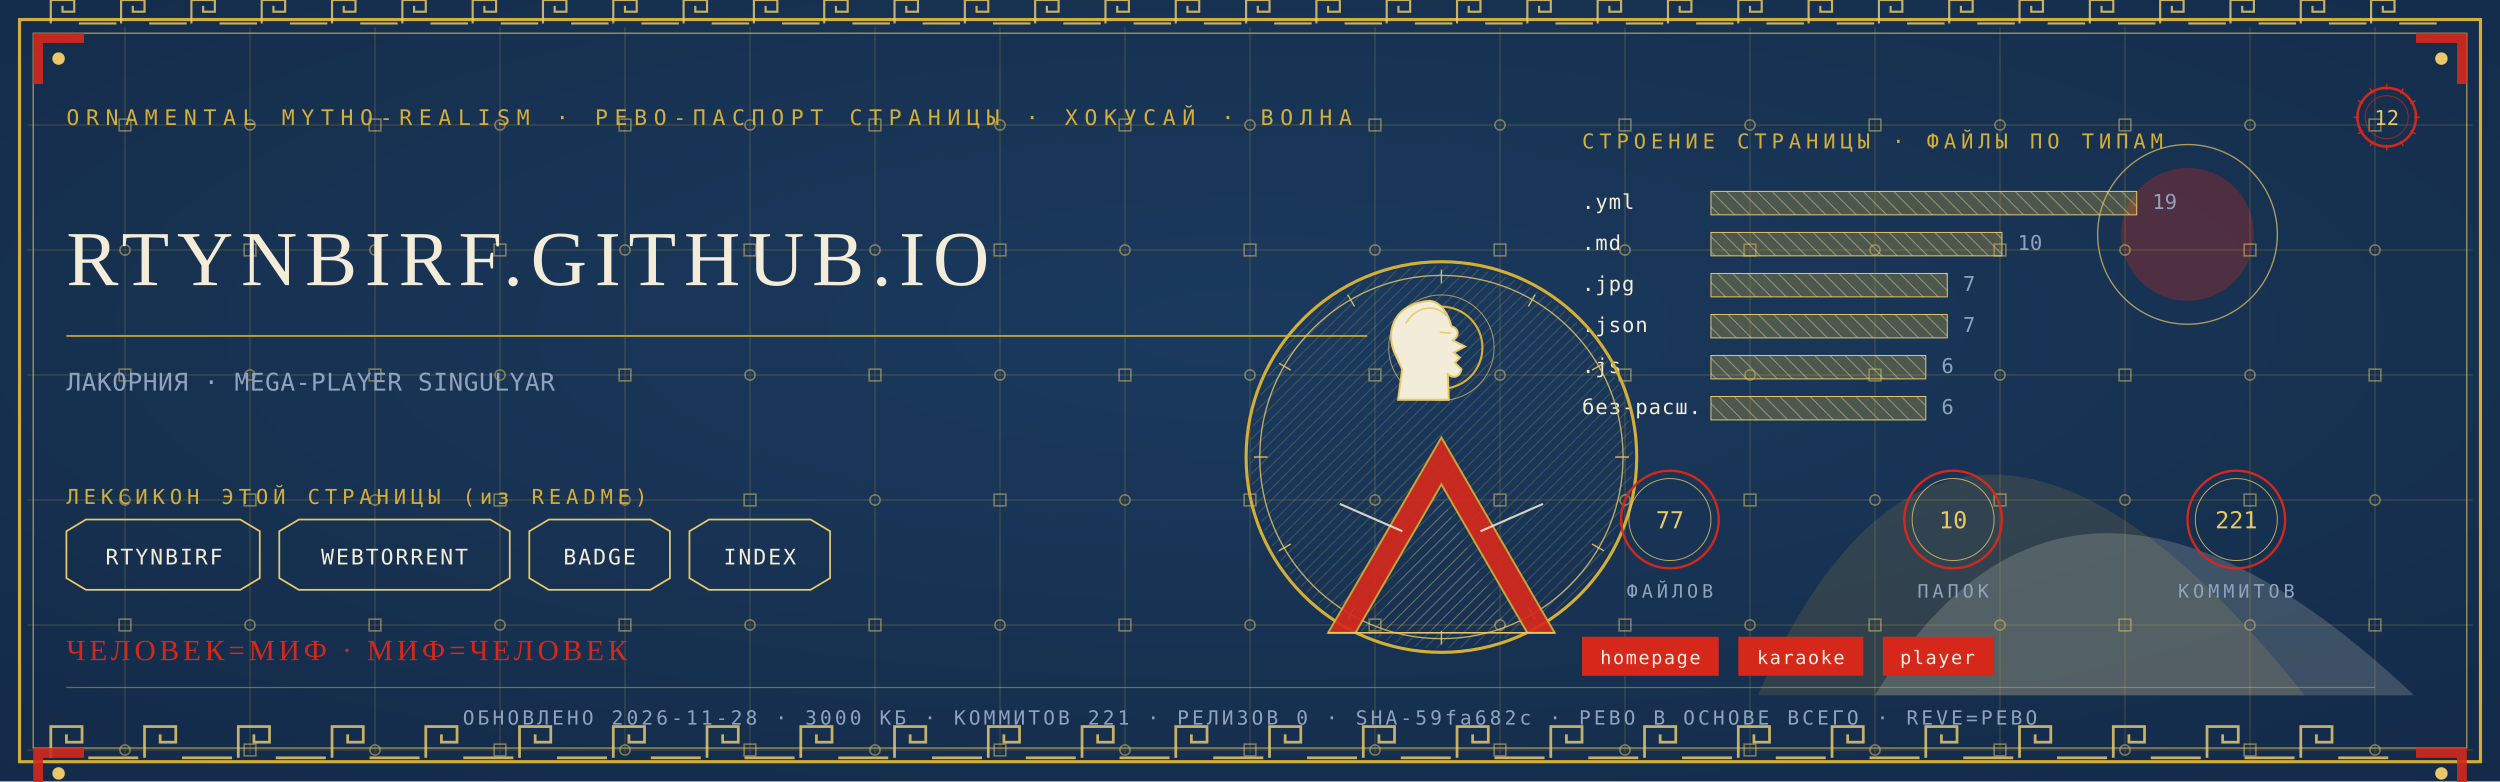
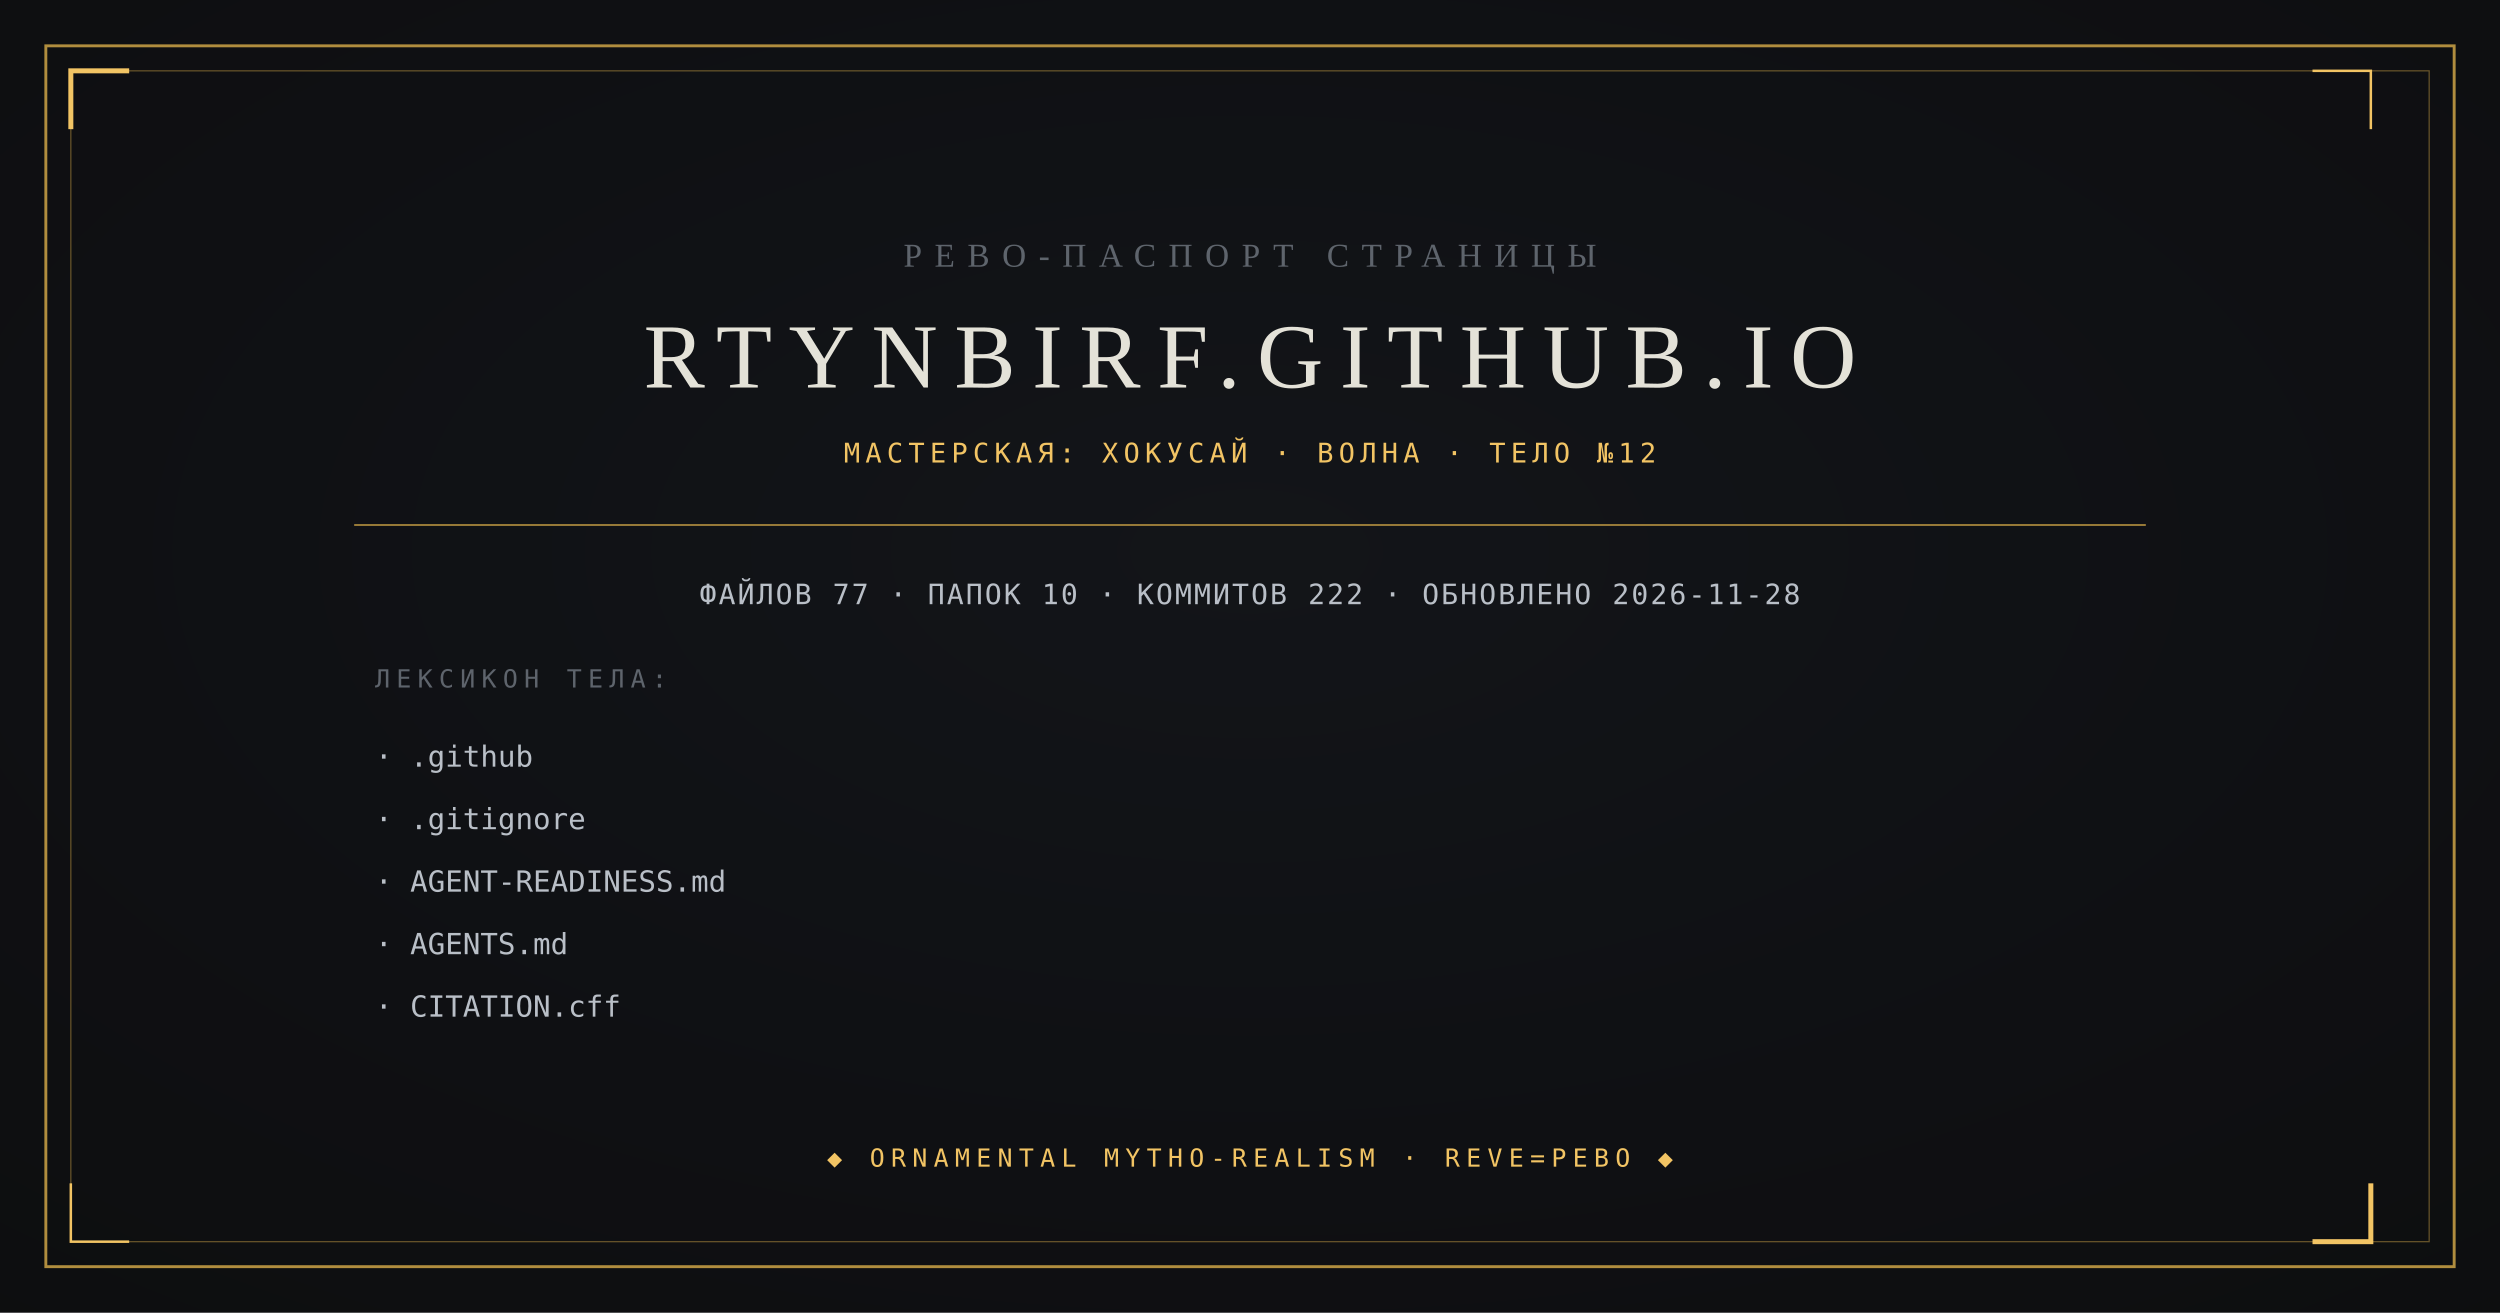
- <svg xmlns="http://www.w3.org/2000/svg" viewBox="0 0 1280 400" width="1280" height="400">
-   <defs>
-     <radialGradient id="rp12" cx="0.5" cy="0.42" r="1.1">
-       <stop offset="0" stop-color="#1B3B5F" />
-       <stop offset="1" stop-color="#10243E" />
-     </radialGradient>
-     <pattern id="hatchm" width="4.2" height="4.2" patternUnits="userSpaceOnUse" patternTransform="rotate(45)">
-       <rect width="4.2" height="4.2" fill="none" />
-       <line x1="0" y1="0" x2="0" y2="4.2" stroke="#E8C868" stroke-width="0.5" />
-     </pattern>
-     <pattern id="hatchv" width="5.5" height="5.5" patternUnits="userSpaceOnUse" patternTransform="rotate(-45)">
-       <rect width="5.5" height="5.5" fill="none" />
-       <line x1="0" y1="0" x2="0" y2="5.5" stroke="#F3ECD9" stroke-width="0.5" />
-     </pattern>
-   </defs>
-   <rect width="1280" height="400" fill="#10243E" />
-   <rect width="1280" height="400" fill="url(#rp12)" opacity="0.94" />
-   <path d="M 900 356 Q 1000 130 1180 356 Z" fill="#D4AF37" opacity="0.14" />
-   <path d="M 960 356 Q 1060 190 1236 356 Z" fill="#F3ECD9" opacity="0.18" />
-   <circle cx="1120" cy="120" r="34" fill="#D5281B" opacity="0.30" />
-   <circle cx="1120" cy="120" r="46" fill="none" stroke="#E8C868" stroke-width="0.7" opacity="0.7" />
-   <g stroke="#D4AF37" stroke-width="0.45" opacity="0.30">
-     <line x1="64" y1="14" x2="64" y2="386" />
-     <line x1="128" y1="14" x2="128" y2="386" />
-     <line x1="192" y1="14" x2="192" y2="386" />
-     <line x1="256" y1="14" x2="256" y2="386" />
-     <line x1="320" y1="14" x2="320" y2="386" />
-     <line x1="384" y1="14" x2="384" y2="386" />
-     <line x1="448" y1="14" x2="448" y2="386" />
-     <line x1="512" y1="14" x2="512" y2="386" />
-     <line x1="576" y1="14" x2="576" y2="386" />
-     <line x1="640" y1="14" x2="640" y2="386" />
-     <line x1="704" y1="14" x2="704" y2="386" />
-     <line x1="768" y1="14" x2="768" y2="386" />
-     <line x1="832" y1="14" x2="832" y2="386" />
-     <line x1="896" y1="14" x2="896" y2="386" />
-     <line x1="960" y1="14" x2="960" y2="386" />
-     <line x1="1024" y1="14" x2="1024" y2="386" />
-     <line x1="1088" y1="14" x2="1088" y2="386" />
-     <line x1="1152" y1="14" x2="1152" y2="386" />
-     <line x1="1216" y1="14" x2="1216" y2="386" />
-     <line x1="14" y1="64" x2="1266" y2="64" />
-     <line x1="14" y1="128" x2="1266" y2="128" />
-     <line x1="14" y1="192" x2="1266" y2="192" />
-     <line x1="14" y1="256" x2="1266" y2="256" />
-     <line x1="14" y1="320" x2="1266" y2="320" />
-     <line x1="14" y1="384" x2="1266" y2="384" />
-   </g>
-   <g fill="none" stroke="#E8C868" stroke-width="0.8" opacity="0.5">
-     <rect x="61" y="61" width="6" height="6" />
-     <circle cx="64" cy="128" r="2.6" />
-     <rect x="61" y="189" width="6" height="6" />
-     <circle cx="64" cy="256" r="2.6" />
-     <rect x="61" y="317" width="6" height="6" />
-     <circle cx="64" cy="384" r="2.6" />
-     <circle cx="128" cy="64" r="2.6" />
-     <rect x="125" y="125" width="6" height="6" />
-     <circle cx="128" cy="192" r="2.6" />
-     <rect x="125" y="253" width="6" height="6" />
-     <circle cx="128" cy="320" r="2.6" />
-     <rect x="125" y="381" width="6" height="6" />
-     <rect x="189" y="61" width="6" height="6" />
-     <circle cx="192" cy="128" r="2.6" />
-     <rect x="189" y="189" width="6" height="6" />
-     <circle cx="192" cy="256" r="2.6" />
-     <rect x="189" y="317" width="6" height="6" />
-     <circle cx="192" cy="384" r="2.6" />
-     <circle cx="256" cy="64" r="2.6" />
-     <rect x="253" y="125" width="6" height="6" />
-     <circle cx="256" cy="192" r="2.6" />
-     <rect x="253" y="253" width="6" height="6" />
-     <circle cx="256" cy="320" r="2.6" />
-     <rect x="253" y="381" width="6" height="6" />
-     <rect x="317" y="61" width="6" height="6" />
-     <circle cx="320" cy="128" r="2.6" />
-     <rect x="317" y="189" width="6" height="6" />
-     <circle cx="320" cy="256" r="2.6" />
-     <rect x="317" y="317" width="6" height="6" />
-     <circle cx="320" cy="384" r="2.6" />
-     <circle cx="384" cy="64" r="2.6" />
-     <rect x="381" y="125" width="6" height="6" />
-     <circle cx="384" cy="192" r="2.6" />
-     <rect x="381" y="253" width="6" height="6" />
-     <circle cx="384" cy="320" r="2.6" />
-     <rect x="381" y="381" width="6" height="6" />
-     <rect x="445" y="61" width="6" height="6" />
-     <circle cx="448" cy="128" r="2.6" />
-     <rect x="445" y="189" width="6" height="6" />
-     <circle cx="448" cy="256" r="2.6" />
-     <rect x="445" y="317" width="6" height="6" />
-     <circle cx="448" cy="384" r="2.6" />
-     <circle cx="512" cy="64" r="2.6" />
-     <rect x="509" y="125" width="6" height="6" />
-     <circle cx="512" cy="192" r="2.6" />
-     <rect x="509" y="253" width="6" height="6" />
-     <circle cx="512" cy="320" r="2.6" />
-     <rect x="509" y="381" width="6" height="6" />
-     <rect x="573" y="61" width="6" height="6" />
-     <circle cx="576" cy="128" r="2.6" />
-     <rect x="573" y="189" width="6" height="6" />
-     <circle cx="576" cy="256" r="2.6" />
-     <rect x="573" y="317" width="6" height="6" />
-     <circle cx="576" cy="384" r="2.6" />
-     <circle cx="640" cy="64" r="2.6" />
-     <rect x="637" y="125" width="6" height="6" />
-     <circle cx="640" cy="192" r="2.6" />
-     <rect x="637" y="253" width="6" height="6" />
-     <circle cx="640" cy="320" r="2.6" />
-     <rect x="637" y="381" width="6" height="6" />
-     <rect x="701" y="61" width="6" height="6" />
-     <circle cx="704" cy="128" r="2.6" />
-     <rect x="701" y="189" width="6" height="6" />
-     <circle cx="704" cy="256" r="2.6" />
-     <rect x="701" y="317" width="6" height="6" />
-     <circle cx="704" cy="384" r="2.6" />
-     <circle cx="768" cy="64" r="2.6" />
-     <rect x="765" y="125" width="6" height="6" />
-     <circle cx="768" cy="192" r="2.6" />
-     <rect x="765" y="253" width="6" height="6" />
-     <circle cx="768" cy="320" r="2.6" />
-     <rect x="765" y="381" width="6" height="6" />
-     <rect x="829" y="61" width="6" height="6" />
-     <circle cx="832" cy="128" r="2.6" />
-     <rect x="829" y="189" width="6" height="6" />
-     <circle cx="832" cy="256" r="2.6" />
-     <rect x="829" y="317" width="6" height="6" />
-     <circle cx="832" cy="384" r="2.6" />
-     <circle cx="896" cy="64" r="2.6" />
-     <rect x="893" y="125" width="6" height="6" />
-     <circle cx="896" cy="192" r="2.6" />
-     <rect x="893" y="253" width="6" height="6" />
-     <circle cx="896" cy="320" r="2.6" />
-     <rect x="893" y="381" width="6" height="6" />
-     <rect x="957" y="61" width="6" height="6" />
-     <circle cx="960" cy="128" r="2.6" />
-     <rect x="957" y="189" width="6" height="6" />
-     <circle cx="960" cy="256" r="2.6" />
-     <rect x="957" y="317" width="6" height="6" />
-     <circle cx="960" cy="384" r="2.6" />
-     <circle cx="1024" cy="64" r="2.6" />
-     <rect x="1021" y="125" width="6" height="6" />
-     <circle cx="1024" cy="192" r="2.6" />
-     <rect x="1021" y="253" width="6" height="6" />
-     <circle cx="1024" cy="320" r="2.6" />
-     <rect x="1021" y="381" width="6" height="6" />
-     <rect x="1085" y="61" width="6" height="6" />
-     <circle cx="1088" cy="128" r="2.6" />
-     <rect x="1085" y="189" width="6" height="6" />
-     <circle cx="1088" cy="256" r="2.6" />
-     <rect x="1085" y="317" width="6" height="6" />
-     <circle cx="1088" cy="384" r="2.6" />
-     <circle cx="1152" cy="64" r="2.6" />
-     <rect x="1149" y="125" width="6" height="6" />
-     <circle cx="1152" cy="192" r="2.6" />
-     <rect x="1149" y="253" width="6" height="6" />
-     <circle cx="1152" cy="320" r="2.6" />
-     <rect x="1149" y="381" width="6" height="6" />
-     <rect x="1213" y="61" width="6" height="6" />
-     <circle cx="1216" cy="128" r="2.6" />
-     <rect x="1213" y="189" width="6" height="6" />
-     <circle cx="1216" cy="256" r="2.6" />
-     <rect x="1213" y="317" width="6" height="6" />
-     <circle cx="1216" cy="384" r="2.6" />
-   </g>
-   <rect x="10" y="10" width="1260" height="380" fill="none" stroke="#D4AF37" stroke-width="1.6" />
-   <rect x="17" y="17" width="1246" height="366" fill="none" stroke="#E8C868" stroke-width="0.6" opacity="0.75" />
-   <g fill="none" stroke="#E8C868" stroke-width="1.4" opacity="0.85">
-     <path d="M 26 388 L 26 372 L 42 372 L 42 380.0 L 34.0 380.0 L 34.0 376.0" />
-     <line x1="45.2" y1="388" x2="70.8" y2="388" />
-     <path d="M 74 388 L 74 372 L 90 372 L 90 380.0 L 82.0 380.0 L 82.0 376.0" />
-     <line x1="93.2" y1="388" x2="118.8" y2="388" />
-     <path d="M 122 388 L 122 372 L 138 372 L 138 380.0 L 130.0 380.0 L 130.0 376.0" />
-     <line x1="141.2" y1="388" x2="166.8" y2="388" />
-     <path d="M 170 388 L 170 372 L 186 372 L 186 380.0 L 178.0 380.0 L 178.0 376.0" />
-     <line x1="189.2" y1="388" x2="214.8" y2="388" />
-     <path d="M 218 388 L 218 372 L 234 372 L 234 380.0 L 226.0 380.0 L 226.0 376.0" />
-     <line x1="237.2" y1="388" x2="262.8" y2="388" />
-     <path d="M 266 388 L 266 372 L 282 372 L 282 380.0 L 274.0 380.0 L 274.0 376.0" />
-     <line x1="285.2" y1="388" x2="310.8" y2="388" />
-     <path d="M 314 388 L 314 372 L 330 372 L 330 380.0 L 322.0 380.0 L 322.0 376.0" />
-     <line x1="333.2" y1="388" x2="358.8" y2="388" />
-     <path d="M 362 388 L 362 372 L 378 372 L 378 380.0 L 370.0 380.0 L 370.0 376.0" />
-     <line x1="381.2" y1="388" x2="406.8" y2="388" />
-     <path d="M 410 388 L 410 372 L 426 372 L 426 380.0 L 418.0 380.0 L 418.0 376.0" />
-     <line x1="429.2" y1="388" x2="454.8" y2="388" />
-     <path d="M 458 388 L 458 372 L 474 372 L 474 380.0 L 466.0 380.0 L 466.0 376.0" />
-     <line x1="477.2" y1="388" x2="502.8" y2="388" />
-     <path d="M 506 388 L 506 372 L 522 372 L 522 380.0 L 514.0 380.0 L 514.0 376.0" />
-     <line x1="525.2" y1="388" x2="550.8" y2="388" />
-     <path d="M 554 388 L 554 372 L 570 372 L 570 380.0 L 562.0 380.0 L 562.0 376.0" />
-     <line x1="573.2" y1="388" x2="598.8" y2="388" />
-     <path d="M 602 388 L 602 372 L 618 372 L 618 380.0 L 610.0 380.0 L 610.0 376.0" />
-     <line x1="621.2" y1="388" x2="646.8" y2="388" />
-     <path d="M 650 388 L 650 372 L 666 372 L 666 380.0 L 658.0 380.0 L 658.0 376.0" />
-     <line x1="669.2" y1="388" x2="694.8" y2="388" />
-     <path d="M 698 388 L 698 372 L 714 372 L 714 380.0 L 706.0 380.0 L 706.0 376.0" />
-     <line x1="717.2" y1="388" x2="742.8" y2="388" />
-     <path d="M 746 388 L 746 372 L 762 372 L 762 380.0 L 754.0 380.0 L 754.0 376.0" />
-     <line x1="765.2" y1="388" x2="790.8" y2="388" />
-     <path d="M 794 388 L 794 372 L 810 372 L 810 380.0 L 802.0 380.0 L 802.0 376.0" />
-     <line x1="813.2" y1="388" x2="838.8" y2="388" />
-     <path d="M 842 388 L 842 372 L 858 372 L 858 380.0 L 850.0 380.0 L 850.0 376.0" />
-     <line x1="861.2" y1="388" x2="886.8" y2="388" />
-     <path d="M 890 388 L 890 372 L 906 372 L 906 380.0 L 898.0 380.0 L 898.0 376.0" />
-     <line x1="909.2" y1="388" x2="934.8" y2="388" />
-     <path d="M 938 388 L 938 372 L 954 372 L 954 380.0 L 946.0 380.0 L 946.0 376.0" />
-     <line x1="957.2" y1="388" x2="982.8" y2="388" />
-     <path d="M 986 388 L 986 372 L 1002 372 L 1002 380.0 L 994.0 380.0 L 994.0 376.0" />
-     <line x1="1005.2" y1="388" x2="1030.8" y2="388" />
-     <path d="M 1034 388 L 1034 372 L 1050 372 L 1050 380.0 L 1042.0 380.0 L 1042.0 376.0" />
-     <line x1="1053.2" y1="388" x2="1078.8" y2="388" />
-     <path d="M 1082 388 L 1082 372 L 1098 372 L 1098 380.0 L 1090.0 380.0 L 1090.0 376.0" />
-     <line x1="1101.2" y1="388" x2="1126.8" y2="388" />
-     <path d="M 1130 388 L 1130 372 L 1146 372 L 1146 380.0 L 1138.0 380.0 L 1138.0 376.0" />
-     <line x1="1149.2" y1="388" x2="1174.8" y2="388" />
-     <path d="M 1178 388 L 1178 372 L 1194 372 L 1194 380.0 L 1186.0 380.0 L 1186.0 376.0" />
-     <line x1="1197.2" y1="388" x2="1222.8" y2="388" />
-   </g>
-   <g fill="none" stroke="#E8C868" stroke-width="1.1" opacity="0.85">
-     <path d="M 26 12 L 26 0 L 38 0 L 38 6.0 L 32.0 6.0 L 32.0 3.0" />
-     <line x1="40.4" y1="12" x2="59.6" y2="12" />
-     <path d="M 62 12 L 62 0 L 74 0 L 74 6.0 L 68.0 6.0 L 68.0 3.0" />
-     <line x1="76.4" y1="12" x2="95.6" y2="12" />
-     <path d="M 98 12 L 98 0 L 110 0 L 110 6.0 L 104.0 6.0 L 104.0 3.0" />
-     <line x1="112.4" y1="12" x2="131.6" y2="12" />
-     <path d="M 134 12 L 134 0 L 146 0 L 146 6.0 L 140.0 6.0 L 140.0 3.0" />
-     <line x1="148.4" y1="12" x2="167.6" y2="12" />
-     <path d="M 170 12 L 170 0 L 182 0 L 182 6.0 L 176.0 6.0 L 176.0 3.0" />
-     <line x1="184.4" y1="12" x2="203.6" y2="12" />
-     <path d="M 206 12 L 206 0 L 218 0 L 218 6.0 L 212.0 6.0 L 212.0 3.0" />
-     <line x1="220.4" y1="12" x2="239.6" y2="12" />
-     <path d="M 242 12 L 242 0 L 254 0 L 254 6.0 L 248.0 6.0 L 248.0 3.0" />
-     <line x1="256.4" y1="12" x2="275.6" y2="12" />
-     <path d="M 278 12 L 278 0 L 290 0 L 290 6.0 L 284.0 6.0 L 284.0 3.0" />
-     <line x1="292.4" y1="12" x2="311.6" y2="12" />
-     <path d="M 314 12 L 314 0 L 326 0 L 326 6.0 L 320.0 6.0 L 320.0 3.0" />
-     <line x1="328.4" y1="12" x2="347.6" y2="12" />
-     <path d="M 350 12 L 350 0 L 362 0 L 362 6.0 L 356.0 6.0 L 356.0 3.0" />
-     <line x1="364.4" y1="12" x2="383.6" y2="12" />
-     <path d="M 386 12 L 386 0 L 398 0 L 398 6.0 L 392.0 6.0 L 392.0 3.0" />
-     <line x1="400.4" y1="12" x2="419.6" y2="12" />
-     <path d="M 422 12 L 422 0 L 434 0 L 434 6.0 L 428.0 6.0 L 428.0 3.0" />
-     <line x1="436.4" y1="12" x2="455.6" y2="12" />
-     <path d="M 458 12 L 458 0 L 470 0 L 470 6.0 L 464.0 6.0 L 464.0 3.0" />
-     <line x1="472.4" y1="12" x2="491.6" y2="12" />
-     <path d="M 494 12 L 494 0 L 506 0 L 506 6.0 L 500.0 6.0 L 500.0 3.0" />
-     <line x1="508.4" y1="12" x2="527.6" y2="12" />
-     <path d="M 530 12 L 530 0 L 542 0 L 542 6.0 L 536.0 6.0 L 536.0 3.0" />
-     <line x1="544.4" y1="12" x2="563.6" y2="12" />
-     <path d="M 566 12 L 566 0 L 578 0 L 578 6.0 L 572.0 6.0 L 572.0 3.0" />
-     <line x1="580.4" y1="12" x2="599.6" y2="12" />
-     <path d="M 602 12 L 602 0 L 614 0 L 614 6.0 L 608.0 6.0 L 608.0 3.0" />
-     <line x1="616.4" y1="12" x2="635.6" y2="12" />
-     <path d="M 638 12 L 638 0 L 650 0 L 650 6.0 L 644.0 6.0 L 644.0 3.0" />
-     <line x1="652.4" y1="12" x2="671.6" y2="12" />
-     <path d="M 674 12 L 674 0 L 686 0 L 686 6.0 L 680.0 6.0 L 680.0 3.0" />
-     <line x1="688.4" y1="12" x2="707.6" y2="12" />
-     <path d="M 710 12 L 710 0 L 722 0 L 722 6.0 L 716.0 6.0 L 716.0 3.0" />
-     <line x1="724.4" y1="12" x2="743.6" y2="12" />
-     <path d="M 746 12 L 746 0 L 758 0 L 758 6.0 L 752.0 6.0 L 752.0 3.0" />
-     <line x1="760.4" y1="12" x2="779.6" y2="12" />
-     <path d="M 782 12 L 782 0 L 794 0 L 794 6.0 L 788.0 6.0 L 788.0 3.0" />
-     <line x1="796.4" y1="12" x2="815.6" y2="12" />
-     <path d="M 818 12 L 818 0 L 830 0 L 830 6.0 L 824.0 6.0 L 824.0 3.0" />
-     <line x1="832.4" y1="12" x2="851.6" y2="12" />
-     <path d="M 854 12 L 854 0 L 866 0 L 866 6.0 L 860.0 6.0 L 860.0 3.0" />
-     <line x1="868.4" y1="12" x2="887.6" y2="12" />
-     <path d="M 890 12 L 890 0 L 902 0 L 902 6.0 L 896.0 6.0 L 896.0 3.0" />
-     <line x1="904.4" y1="12" x2="923.6" y2="12" />
-     <path d="M 926 12 L 926 0 L 938 0 L 938 6.0 L 932.0 6.0 L 932.0 3.0" />
-     <line x1="940.4" y1="12" x2="959.6" y2="12" />
-     <path d="M 962 12 L 962 0 L 974 0 L 974 6.0 L 968.0 6.0 L 968.0 3.0" />
-     <line x1="976.4" y1="12" x2="995.6" y2="12" />
-     <path d="M 998 12 L 998 0 L 1010 0 L 1010 6.0 L 1004.0 6.0 L 1004.0 3.0" />
-     <line x1="1012.4" y1="12" x2="1031.6" y2="12" />
-     <path d="M 1034 12 L 1034 0 L 1046 0 L 1046 6.0 L 1040.0 6.0 L 1040.0 3.0" />
-     <line x1="1048.4" y1="12" x2="1067.6" y2="12" />
-     <path d="M 1070 12 L 1070 0 L 1082 0 L 1082 6.0 L 1076.0 6.0 L 1076.0 3.0" />
-     <line x1="1084.4" y1="12" x2="1103.6" y2="12" />
-     <path d="M 1106 12 L 1106 0 L 1118 0 L 1118 6.0 L 1112.0 6.0 L 1112.0 3.0" />
-     <line x1="1120.4" y1="12" x2="1139.6" y2="12" />
-     <path d="M 1142 12 L 1142 0 L 1154 0 L 1154 6.0 L 1148.0 6.0 L 1148.0 3.0" />
-     <line x1="1156.4" y1="12" x2="1175.6" y2="12" />
-     <path d="M 1178 12 L 1178 0 L 1190 0 L 1190 6.0 L 1184.0 6.0 L 1184.0 3.0" />
-     <line x1="1192.4" y1="12" x2="1211.6" y2="12" />
-     <path d="M 1214 12 L 1214 0 L 1226 0 L 1226 6.0 L 1220.0 6.0 L 1220.0 3.0" />
-     <line x1="1228.4" y1="12" x2="1247.6" y2="12" />
-   </g>
-   <g transform="translate(17,17) scale(1,1)">
-     <path d="M 0 0 L 26 0 L 26 5 L 5 5 L 5 26 L 0 26 Z" fill="#D5281B" opacity="0.9" />
-     <circle cx="13" cy="13" r="3.2" fill="#E8C868" />
-   </g>
-   <g transform="translate(1263,17) scale(-1,1)">
-     <path d="M 0 0 L 26 0 L 26 5 L 5 5 L 5 26 L 0 26 Z" fill="#D5281B" opacity="0.9" />
-     <circle cx="13" cy="13" r="3.2" fill="#E8C868" />
-   </g>
-   <g transform="translate(17,383) scale(1,1)">
-     <path d="M 0 0 L 26 0 L 26 5 L 5 5 L 5 26 L 0 26 Z" fill="#D5281B" opacity="0.9" />
-     <circle cx="13" cy="13" r="3.2" fill="#E8C868" />
-   </g>
-   <g transform="translate(1263,383) scale(-1,1)">
-     <path d="M 0 0 L 26 0 L 26 5 L 5 5 L 5 26 L 0 26 Z" fill="#D5281B" opacity="0.9" />
-     <circle cx="13" cy="13" r="3.2" fill="#E8C868" />
-   </g>
-   <text x="34" y="64" font-family="'Cascadia Mono', ui-monospace, Consolas, monospace" font-size="11" fill="#D4AF37" letter-spacing="3.4">ORNAMENTAL MYTHO-REALISM · РЕВО-ПАСПОРТ СТРАНИЦЫ · ХОКУСАЙ · ВОЛНА</text>
-   <g transform="translate(1222,60)">
-     <circle r="15" fill="none" stroke="#D5281B" stroke-width="1.3" />
-     <circle r="11" fill="none" stroke="#D5281B" stroke-width="0.55" opacity="0.6" />
-     <text y="4" text-anchor="middle" font-family="'Cascadia Mono', ui-monospace, Consolas, monospace" font-size="10.5" fill="#E8C868">12</text>
-     <g stroke="#D5281B" stroke-width="0.7">
-       <line x1="0" y1="-17" x2="0" y2="-14" transform="rotate(0)" />
-       <line x1="0" y1="-17" x2="0" y2="-14" transform="rotate(30)" />
-       <line x1="0" y1="-17" x2="0" y2="-14" transform="rotate(60)" />
-       <line x1="0" y1="-17" x2="0" y2="-14" transform="rotate(90)" />
-       <line x1="0" y1="-17" x2="0" y2="-14" transform="rotate(120)" />
-       <line x1="0" y1="-17" x2="0" y2="-14" transform="rotate(150)" />
-       <line x1="0" y1="-17" x2="0" y2="-14" transform="rotate(180)" />
-       <line x1="0" y1="-17" x2="0" y2="-14" transform="rotate(210)" />
-       <line x1="0" y1="-17" x2="0" y2="-14" transform="rotate(240)" />
-       <line x1="0" y1="-17" x2="0" y2="-14" transform="rotate(270)" />
-       <line x1="0" y1="-17" x2="0" y2="-14" transform="rotate(300)" />
-       <line x1="0" y1="-17" x2="0" y2="-14" transform="rotate(330)" />
-     </g>
-   </g>
-   <text x="34" y="146" font-family="Georgia, 'Times New Roman', serif" font-size="39.9" fill="#F3ECD9" letter-spacing="4">RTYNBIRF.GITHUB.IO</text>
-   <line x1="34" y1="172" x2="700" y2="172" stroke="#D4AF37" stroke-width="1" opacity="0.85" />
-   <text x="34" y="200" font-family="'Cascadia Mono', ui-monospace, Consolas, monospace" font-size="12.5" fill="#8FA3BF" letter-spacing="0.3">ЛАКОРНИЯ · MEGA-PLAYER SINGULYAR</text>
-   <text x="34" y="258" font-family="'Cascadia Mono', ui-monospace, Consolas, monospace" font-size="10.5" fill="#D4AF37" letter-spacing="2.5">ЛЕКСИКОН ЭТОЙ СТРАНИЦЫ (из README)</text>
-   <path d="M 34 272 L 44 266 L 123 266 L 133 272 L 133 296 L 123 302 L 44 302 L 34 296 Z" fill="none" stroke="#E8C868" stroke-width="0.9" />
-   <text x="84" y="289" text-anchor="middle" font-family="'Cascadia Mono', ui-monospace, Consolas, monospace" font-size="11" fill="#F3ECD9" letter-spacing="1">RTYNBIRF</text>
-   <path d="M 143 272 L 153 266 L 251 266 L 261 272 L 261 296 L 251 302 L 153 302 L 143 296 Z" fill="none" stroke="#E8C868" stroke-width="0.9" />
-   <text x="202" y="289" text-anchor="middle" font-family="'Cascadia Mono', ui-monospace, Consolas, monospace" font-size="11" fill="#F3ECD9" letter-spacing="1">WEBTORRENT</text>
-   <path d="M 271 272 L 281 266 L 333 266 L 343 272 L 343 296 L 333 302 L 281 302 L 271 296 Z" fill="none" stroke="#E8C868" stroke-width="0.9" />
-   <text x="307" y="289" text-anchor="middle" font-family="'Cascadia Mono', ui-monospace, Consolas, monospace" font-size="11" fill="#F3ECD9" letter-spacing="1">BADGE</text>
-   <path d="M 353 272 L 363 266 L 415 266 L 425 272 L 425 296 L 415 302 L 363 302 L 353 296 Z" fill="none" stroke="#E8C868" stroke-width="0.9" />
-   <text x="389" y="289" text-anchor="middle" font-family="'Cascadia Mono', ui-monospace, Consolas, monospace" font-size="11" fill="#F3ECD9" letter-spacing="1">INDEX</text>
-   <text x="810" y="76" font-family="'Cascadia Mono', ui-monospace, Consolas, monospace" font-size="10.5" fill="#D4AF37" letter-spacing="2.5">СТРОЕНИЕ СТРАНИЦЫ · ФАЙЛЫ ПО ТИПАМ</text>
-   <text x="810" y="107" font-family="'Cascadia Mono', ui-monospace, Consolas, monospace" font-size="10.5" fill="#F3ECD9" letter-spacing="0.5">.yml</text>
-   <rect x="876" y="98" width="218" height="12" fill="url(#hatchv)" opacity="0.9" />
-   <rect x="876" y="98" width="218" height="12" fill="#D4AF37" opacity="0.28" />
-   <rect x="876" y="98" width="218" height="12" fill="none" stroke="#E8C868" stroke-width="0.5" />
-   <text x="1102" y="107" font-family="'Cascadia Mono', ui-monospace, Consolas, monospace" font-size="10.5" fill="#8FA3BF">19</text>
-   <text x="810" y="128" font-family="'Cascadia Mono', ui-monospace, Consolas, monospace" font-size="10.5" fill="#F3ECD9" letter-spacing="0.5">.md</text>
-   <rect x="876" y="119" width="149" height="12" fill="url(#hatchv)" opacity="0.9" />
-   <rect x="876" y="119" width="149" height="12" fill="#D4AF37" opacity="0.28" />
-   <rect x="876" y="119" width="149" height="12" fill="none" stroke="#E8C868" stroke-width="0.5" />
-   <text x="1033" y="128" font-family="'Cascadia Mono', ui-monospace, Consolas, monospace" font-size="10.5" fill="#8FA3BF">10</text>
-   <text x="810" y="149" font-family="'Cascadia Mono', ui-monospace, Consolas, monospace" font-size="10.5" fill="#F3ECD9" letter-spacing="0.5">.jpg</text>
-   <rect x="876" y="140" width="121" height="12" fill="url(#hatchv)" opacity="0.9" />
-   <rect x="876" y="140" width="121" height="12" fill="#D4AF37" opacity="0.28" />
-   <rect x="876" y="140" width="121" height="12" fill="none" stroke="#E8C868" stroke-width="0.5" />
-   <text x="1005" y="149" font-family="'Cascadia Mono', ui-monospace, Consolas, monospace" font-size="10.5" fill="#8FA3BF">7</text>
-   <text x="810" y="170" font-family="'Cascadia Mono', ui-monospace, Consolas, monospace" font-size="10.5" fill="#F3ECD9" letter-spacing="0.5">.json</text>
-   <rect x="876" y="161" width="121" height="12" fill="url(#hatchv)" opacity="0.9" />
-   <rect x="876" y="161" width="121" height="12" fill="#D4AF37" opacity="0.28" />
-   <rect x="876" y="161" width="121" height="12" fill="none" stroke="#E8C868" stroke-width="0.5" />
-   <text x="1005" y="170" font-family="'Cascadia Mono', ui-monospace, Consolas, monospace" font-size="10.5" fill="#8FA3BF">7</text>
-   <text x="810" y="191" font-family="'Cascadia Mono', ui-monospace, Consolas, monospace" font-size="10.5" fill="#F3ECD9" letter-spacing="0.5">.js</text>
-   <rect x="876" y="182" width="110" height="12" fill="url(#hatchv)" opacity="0.9" />
-   <rect x="876" y="182" width="110" height="12" fill="#D4AF37" opacity="0.28" />
-   <rect x="876" y="182" width="110" height="12" fill="none" stroke="#E8C868" stroke-width="0.5" />
-   <text x="994" y="191" font-family="'Cascadia Mono', ui-monospace, Consolas, monospace" font-size="10.5" fill="#8FA3BF">6</text>
-   <text x="810" y="212" font-family="'Cascadia Mono', ui-monospace, Consolas, monospace" font-size="10.5" fill="#F3ECD9" letter-spacing="0.5">без-расш.</text>
-   <rect x="876" y="203" width="110" height="12" fill="url(#hatchv)" opacity="0.9" />
-   <rect x="876" y="203" width="110" height="12" fill="#D4AF37" opacity="0.28" />
-   <rect x="876" y="203" width="110" height="12" fill="none" stroke="#E8C868" stroke-width="0.5" />
-   <text x="994" y="212" font-family="'Cascadia Mono', ui-monospace, Consolas, monospace" font-size="10.5" fill="#8FA3BF">6</text>
-   <g transform="translate(738,234)">
-     <circle r="100" fill="none" stroke="#D4AF37" stroke-width="1.6" />
-     <circle r="93" fill="none" stroke="#E8C868" stroke-width="0.7" opacity="0.8" />
-     <circle r="98" fill="url(#hatchm)" opacity="0.4" />
-     <g stroke="#E8C868" stroke-width="0.7" opacity="0.9">
-       <line x1="0" y1="-96" x2="0" y2="-89" transform="rotate(0)" />
-       <line x1="0" y1="-96" x2="0" y2="-89" transform="rotate(30)" />
-       <line x1="0" y1="-96" x2="0" y2="-89" transform="rotate(60)" />
-       <line x1="0" y1="-96" x2="0" y2="-89" transform="rotate(90)" />
-       <line x1="0" y1="-96" x2="0" y2="-89" transform="rotate(120)" />
-       <line x1="0" y1="-96" x2="0" y2="-89" transform="rotate(150)" />
-       <line x1="0" y1="-96" x2="0" y2="-89" transform="rotate(180)" />
-       <line x1="0" y1="-96" x2="0" y2="-89" transform="rotate(210)" />
-       <line x1="0" y1="-96" x2="0" y2="-89" transform="rotate(240)" />
-       <line x1="0" y1="-96" x2="0" y2="-89" transform="rotate(270)" />
-       <line x1="0" y1="-96" x2="0" y2="-89" transform="rotate(300)" />
-       <line x1="0" y1="-96" x2="0" y2="-89" transform="rotate(330)" />
-     </g>
-     <circle cy="-56" r="21" fill="none" stroke="#D4AF37" stroke-width="1.1" />
-     <circle cy="-56" r="27" fill="none" stroke="#E8C868" stroke-width="0.5" opacity="0.7" />
-     <path d="M -6.0 -80.0 C -23.5 -78.7 -28.7 -65.7 -24.3 -54.0 L -20.1 -44.9 L -22.2 -29.3 L 3.8 -29.3 L 3.3 -42.3 C 6.9 -39.7 9.5 -41.5 10.3 -44.9 L 6.9 -48.3 L 9.5 -50.9 L 6.4 -53.5 L 12.1 -56.6 L 5.9 -59.7 C 9.5 -62.3 9.0 -65.7 5.1 -67.0 C 3.8 -72.7 -0.1 -79.5 -6.0 -80.0 Z" fill="#F3ECD9" stroke="#E8C868" stroke-width="1.0" />
-     <g fill="none" stroke="#E8C868" stroke-width="0.8" opacity="0.95">
-       <path d="M -18.3 -68.3 C -13.1 -77.4 -2.7 -78.7 2.5 -72.2" />
-       <path d="M -0.9 -63.9 L 4.8 -63.4" />
-     </g>
-     <path d="M -58.0 90.0 L 0 -10.0 L 58.0 90.0 L 44.0 90.0 L 0 14.0 L -44.0 90.0 Z" fill="#D5281B" opacity="0.92" stroke="#D4AF37" stroke-width="1.0" />
-     <path d="M -34.0 88.0 L 0 20.0 L 34.0 88.0" fill="url(#hatchm)" opacity="0.5" stroke="none" />
-     <path d="M -58.0 90.0 L 58.0 90.0" fill="none" stroke="#E8C868" stroke-width="0.8" />
-     <path d="M -52.0 24.0 L -20.0 38.0" fill="none" stroke="#F3ECD9" stroke-width="1.1" opacity="0.85" />
-     <path d="M 52.0 24.0 L 20.0 38.0" fill="none" stroke="#F3ECD9" stroke-width="1.1" opacity="0.85" />
-   </g>
-   <g transform="translate(855,266)">
-     <circle r="25" fill="none" stroke="#D5281B" stroke-width="1.2" />
-     <circle r="21" fill="none" stroke="#E8C868" stroke-width="0.5" opacity="0.8" />
-     <text y="4.5" text-anchor="middle" font-family="'Cascadia Mono', ui-monospace, Consolas, monospace" font-size="12" fill="#E8C868">77</text>
-     <text y="40" text-anchor="middle" font-family="'Cascadia Mono', ui-monospace, Consolas, monospace" font-size="9.5" fill="#8FA3BF" letter-spacing="2">ФАЙЛОВ</text>
-   </g>
-   <g transform="translate(1000,266)">
-     <circle r="25" fill="none" stroke="#D5281B" stroke-width="1.2" />
-     <circle r="21" fill="none" stroke="#E8C868" stroke-width="0.5" opacity="0.8" />
-     <text y="4.5" text-anchor="middle" font-family="'Cascadia Mono', ui-monospace, Consolas, monospace" font-size="12" fill="#E8C868">10</text>
-     <text y="40" text-anchor="middle" font-family="'Cascadia Mono', ui-monospace, Consolas, monospace" font-size="9.5" fill="#8FA3BF" letter-spacing="2">ПАПОК</text>
-   </g>
-   <g transform="translate(1145,266)">
-     <circle r="25" fill="none" stroke="#D5281B" stroke-width="1.2" />
-     <circle r="21" fill="none" stroke="#E8C868" stroke-width="0.5" opacity="0.8" />
-     <text y="4.5" text-anchor="middle" font-family="'Cascadia Mono', ui-monospace, Consolas, monospace" font-size="12" fill="#E8C868">221</text>
-     <text y="40" text-anchor="middle" font-family="'Cascadia Mono', ui-monospace, Consolas, monospace" font-size="9.5" fill="#8FA3BF" letter-spacing="2">КОММИТОВ</text>
-   </g>
-   <rect x="810" y="326" rx="0" width="70" height="20" fill="#D5281B" />
-   <text x="845" y="340" text-anchor="middle" font-family="'Cascadia Mono', ui-monospace, Consolas, monospace" font-size="9.5" fill="#F5EFE2" letter-spacing="0.8">homepage</text>
-   <rect x="890" y="326" rx="0" width="64" height="20" fill="#D5281B" />
-   <text x="922" y="340" text-anchor="middle" font-family="'Cascadia Mono', ui-monospace, Consolas, monospace" font-size="9.5" fill="#F5EFE2" letter-spacing="0.8">karaoke</text>
-   <rect x="964" y="326" rx="0" width="57" height="20" fill="#D5281B" />
-   <text x="992" y="340" text-anchor="middle" font-family="'Cascadia Mono', ui-monospace, Consolas, monospace" font-size="9.5" fill="#F5EFE2" letter-spacing="0.8">player</text>
-   <text x="34" y="338" font-family="Georgia, 'Times New Roman', serif" font-size="15" fill="#D5281B" letter-spacing="2">ЧЕЛОВЕК=МИФ · МИФ=ЧЕЛОВЕК</text>
-   <line x1="34" y1="352" x2="1216" y2="352" stroke="#D4AF37" stroke-width="0.6" opacity="0.5" />
-   <text x="640" y="371" text-anchor="middle" font-family="'Cascadia Mono', ui-monospace, Consolas, monospace" font-size="10" fill="#8FA3BF" letter-spacing="1.6">ОБНОВЛЕНО 2026-11-28 · 3000 КБ · КОММИТОВ 221 · РЕЛИЗОВ 0 · SHA-59fa682c · РЕВО В ОСНОВЕ ВСЕГО · REVE=РЕВО</text>
+ <svg xmlns="http://www.w3.org/2000/svg" viewBox="0 0 1200 630" width="1200" height="630">
+   <rect width="1200" height="630" fill="#0B0C0E" />
+   <radialGradient id="v" cx="0.5" cy="0.42" r="0.95">
+     <stop offset="0" stop-color="#14161A" />
+     <stop offset="1" stop-color="#0B0C0E" />
+   </radialGradient>
+   <rect width="1200" height="630" fill="url(#v)" opacity="0.9" />
+   <rect x="22" y="22" width="1156" height="586" fill="none" stroke="#B08D3E" stroke-width="1.4" />
+   <rect x="34" y="34" width="1132" height="562" fill="none" stroke="#B08D3E" stroke-width="0.6" opacity="0.55" />
+   <path d="M 34 62 L 34 34 L 62 34" fill="none" stroke="#F2C464" stroke-width="2.4" />
+   <path d="M 1138 568 L 1138 596 L 1110 596" fill="none" stroke="#F2C464" stroke-width="2.4" />
+   <path d="M 1138 62 L 1138 34 L 1110 34" fill="none" stroke="#F2C464" stroke-width="1.2" />
+   <path d="M 62 596 L 34 596 L 34 568" fill="none" stroke="#F2C464" stroke-width="1.2" />
+   <text x="600" y="128" text-anchor="middle" font-family="Georgia, 'Times New Roman', serif" font-size="16" fill="#5E646C" letter-spacing="6">РЕВО-ПАСПОРТ СТРАНИЦЫ</text>
+   <text x="600" y="186" text-anchor="middle" font-family="Georgia, 'Times New Roman', serif" font-size="44" fill="#E4E2D8" letter-spacing="8">RTYNBIRF.GITHUB.IO</text>
+   <text x="600" y="222" text-anchor="middle" font-family="ui-monospace, Consolas, monospace" font-size="13" fill="#F2C464" letter-spacing="2.5">МАСТЕРСКАЯ: ХОКУСАЙ · ВОЛНА · ТЕЛО №12</text>
+   <line x1="170" y1="252" x2="1030" y2="252" stroke="#B08D3E" stroke-width="0.8" />
+   <text x="600" y="290" text-anchor="middle" font-family="ui-monospace, Consolas, monospace" font-size="13.5" fill="#B9BFC7" letter-spacing="1">ФАЙЛОВ 77 · ПАПОК 10 · КОММИТОВ 222 · ОБНОВЛЕНО 2026-11-28</text>
+   <text x="180" y="330" font-family="ui-monospace, Consolas, monospace" font-size="12" fill="#5E646C" letter-spacing="3">ЛЕКСИКОН ТЕЛА:</text>
+   <text x="180" y="368" font-family="ui-monospace, Consolas, monospace" font-size="14" fill="#B9BFC7">· .github</text>
+   <text x="180" y="398" font-family="ui-monospace, Consolas, monospace" font-size="14" fill="#B9BFC7">· .gitignore</text>
+   <text x="180" y="428" font-family="ui-monospace, Consolas, monospace" font-size="14" fill="#B9BFC7">· AGENT-READINESS.md</text>
+   <text x="180" y="458" font-family="ui-monospace, Consolas, monospace" font-size="14" fill="#B9BFC7">· AGENTS.md</text>
+   <text x="180" y="488" font-family="ui-monospace, Consolas, monospace" font-size="14" fill="#B9BFC7">· CITATION.cff</text>
+   <text x="600" y="560" text-anchor="middle" font-family="ui-monospace, Consolas, monospace" font-size="12" fill="#F2C464" letter-spacing="3">◆ ORNAMENTAL MYTHO-REALISM · REVE=РЕВО ◆</text>
</svg>
